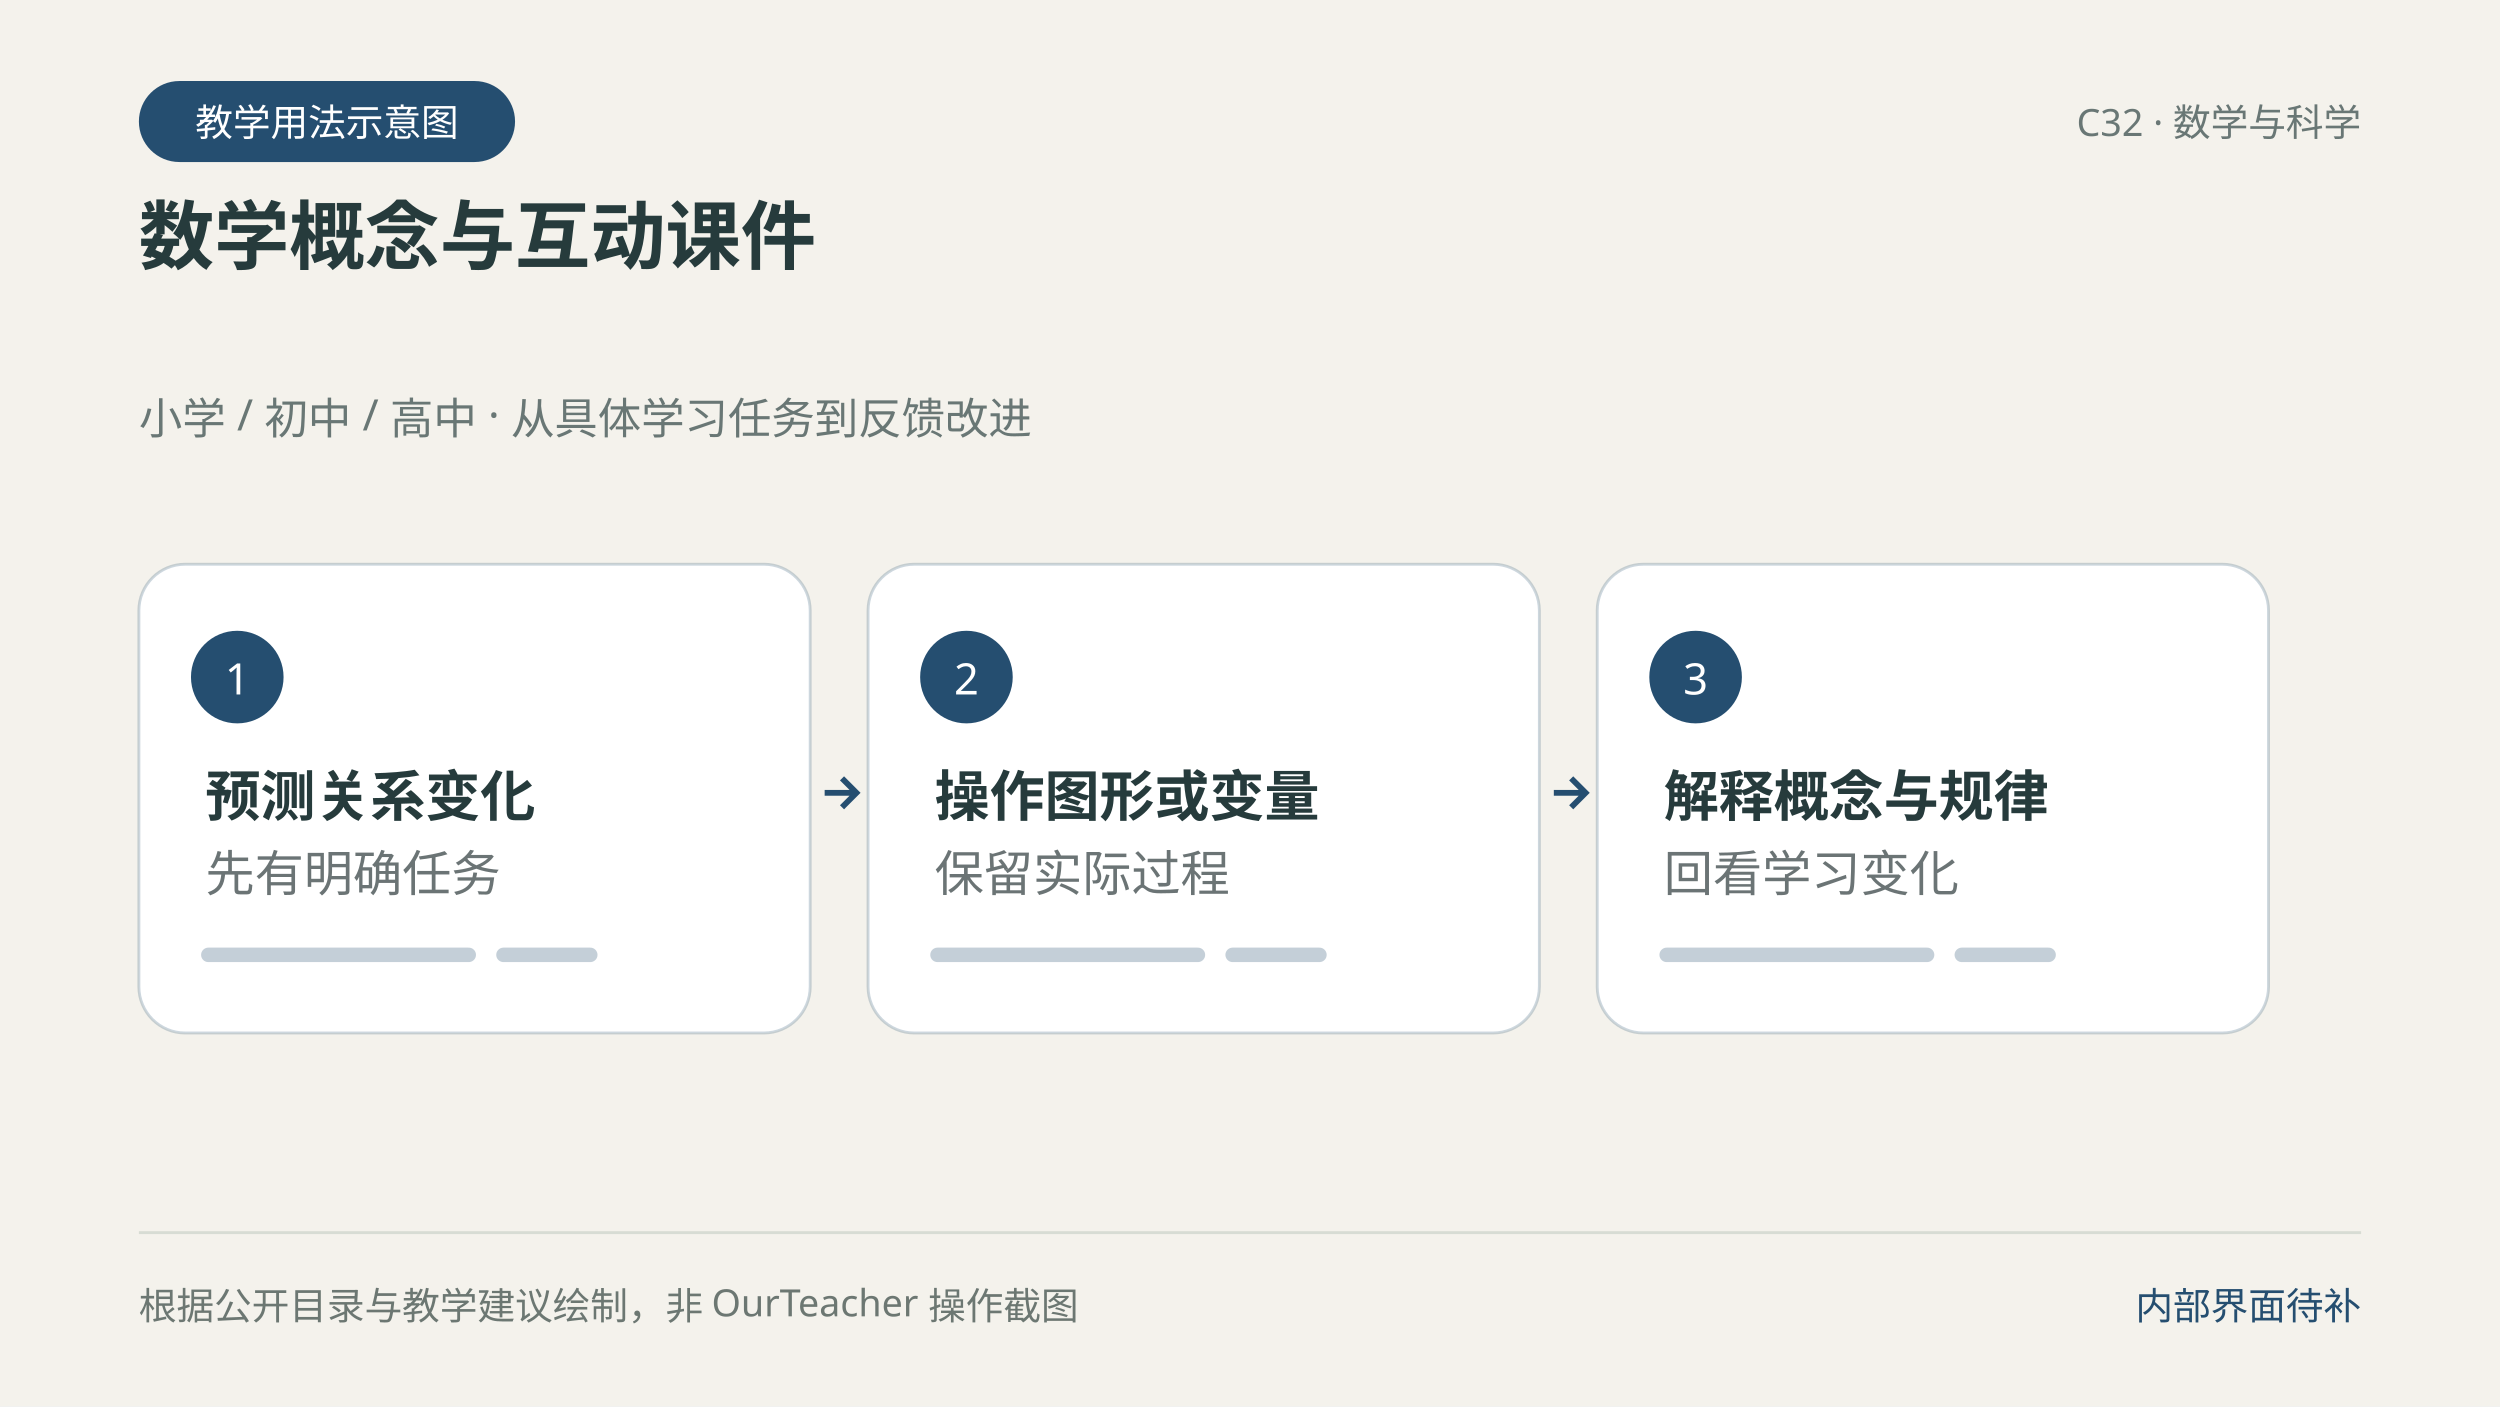
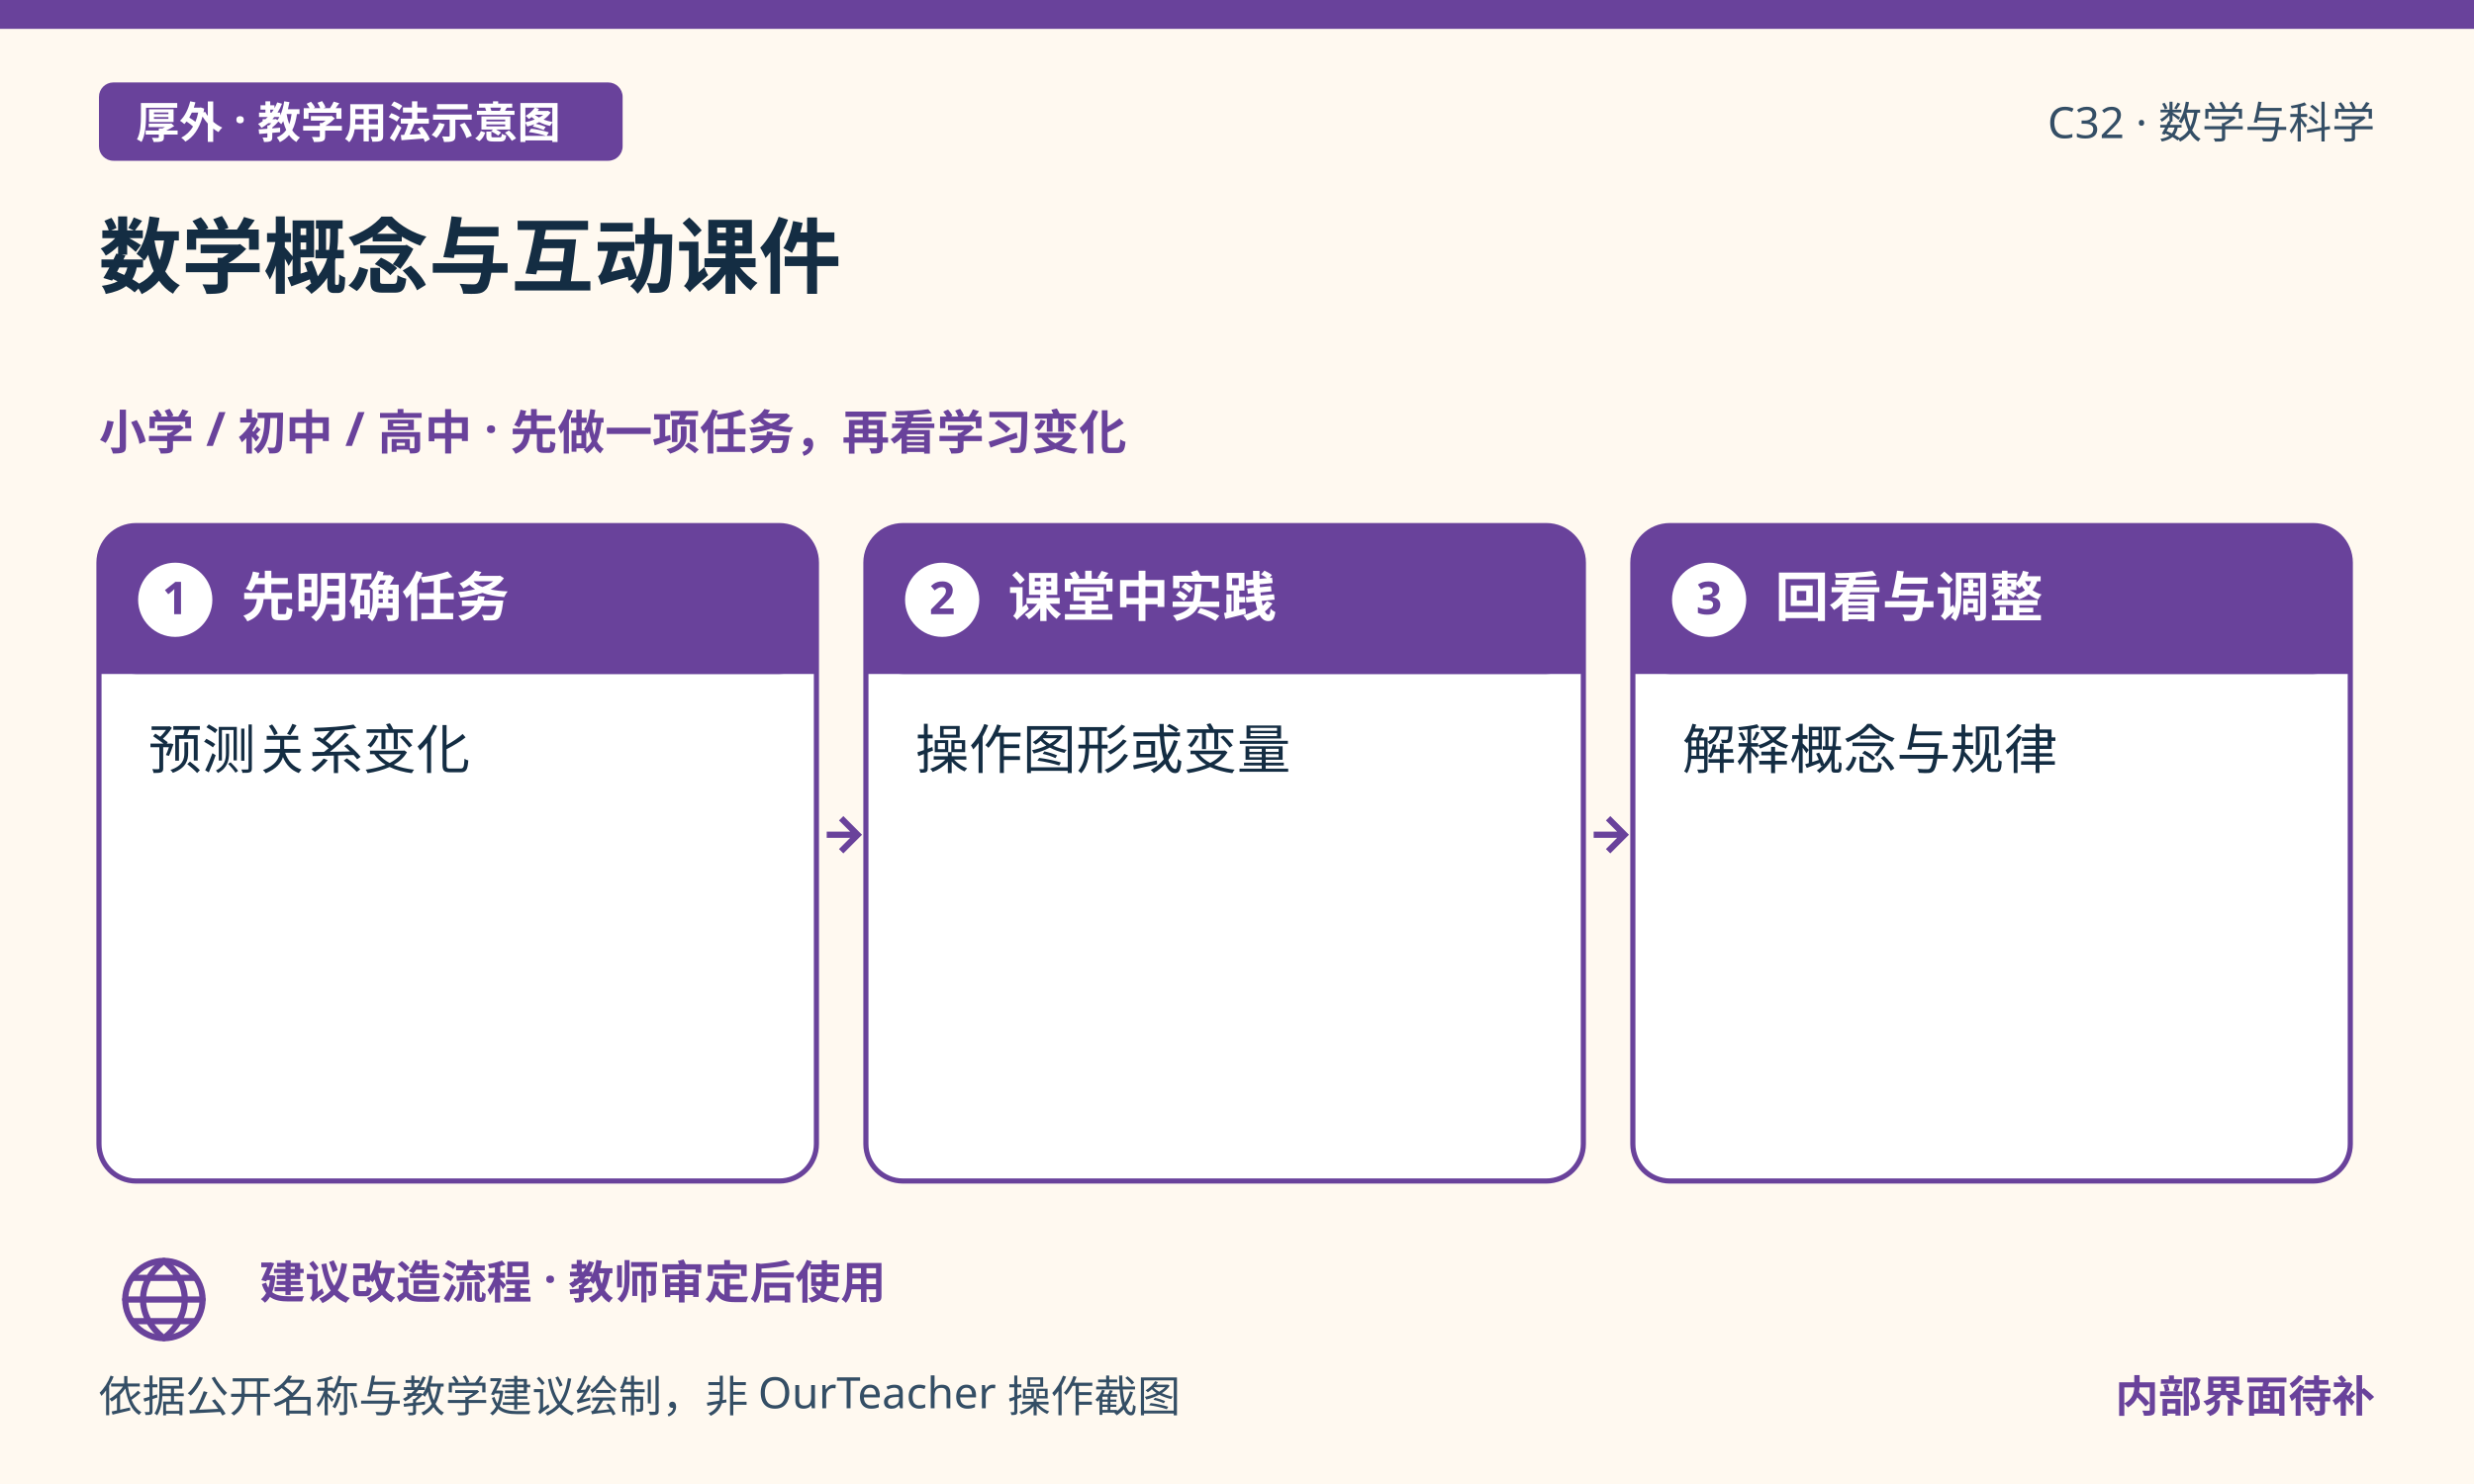
- <svg xmlns="http://www.w3.org/2000/svg" width="864" height="486" viewBox="0 0 864 486" role="img" aria-label="数学概念与互动课件教学用法示意图">
-   <rect width="864" height="486" fill="#f4f2ec" />
-   <g font-family="Microsoft YaHei" fill="#263b3c">
-     <rect x="48" y="28" width="130" height="28" rx="14" fill="#254e70" />
-     <text x="113" y="47" text-anchor="middle" fill="white" font-size="13">教学用法示意图</text>
-     <text x="816" y="47" text-anchor="end" font-size="13" fill="#697775">C32 · 数学与科学</text>
-     <text x="48" y="91" font-size="26" font-weight="700">数学概念与互动课件</text>
-     <text x="48" y="150" font-size="15" fill="#697775">小学 / 初中 / 高中 · 从具体学习任务到反馈改进</text>
+ <svg xmlns="http://www.w3.org/2000/svg" width="1200" height="720" viewBox="0 0 1200 720" role="img" aria-label="数学概念与互动课件：厚外教学用法示意图，非产品截图">
+   <rect width="1200" height="720" fill="#fff9f0" />
+   <rect width="1200" height="14" fill="#69429b" />
+   <g font-family="Microsoft YaHei" fill="#142d43">
+     <rect x="48" y="40" width="254" height="38" rx="7" fill="#69429b" />
+     <text x="66" y="67" font-size="21" font-weight="700" fill="white">厚外 · 教学用法示意图</text>
+     <text x="1152" y="67" text-anchor="end" font-size="21" fill="#344e65">C32 · 数学与科学</text>
+     <text x="48" y="139" font-size="40" font-weight="700" fill="#142d43">数学概念与互动课件</text>
+     <text x="48" y="218" font-size="23" font-weight="700" fill="#69429b">小学 / 初中 / 高中 · 先做一项任务，再看学习变化</text>
    <g>
-       <rect x="48" y="195" width="232" height="162" rx="16" fill="white" stroke="#254e70" stroke-opacity=".23" />
-       <circle cx="82" cy="234" r="16" fill="#254e70" />
-       <text x="82" y="240" text-anchor="middle" fill="white" font-size="15">1</text>
-       <text x="71" y="282" font-size="19" font-weight="700">预测关系变化</text>
-       <text x="71" y="308" font-size="17" fill="#6b7475">先有明确任务</text>
-       <path d="M 72 330 h 90 m 12 0 h 30" stroke="#254e70" stroke-opacity=".27" stroke-width="5" stroke-linecap="round" />
+       <rect x="48" y="255" width="348" height="318" rx="18" fill="#ffffff" stroke="#69429b" stroke-width="2.5" />
+       <rect x="48" y="255" width="348" height="72" rx="18" fill="#69429b" />
+       <rect x="48" y="291" width="348" height="36" fill="#69429b" />
+       <circle cx="85" cy="291" r="18" fill="white" />
+       <text x="85" y="298" text-anchor="middle" font-size="22" font-weight="700" fill="#69429b">1</text>
+       <text x="117" y="299" font-size="26" font-weight="700" fill="white">先明确任务</text>
+       <text x="72" y="373" font-size="26" font-weight="400" fill="#142d43">预测关系变化</text>
    </g>
-     <path d="M 285 274 h 10 m -4 -5 l 5 5 -5 5" fill="none" stroke="#254e70" stroke-width="2" />
+     <path d="M401 405 H415 M408 397 L416 405 L408 413" fill="none" stroke="#69429b" stroke-width="3" />
    <g>
-       <rect x="300" y="195" width="232" height="162" rx="16" fill="white" stroke="#254e70" stroke-opacity=".23" />
-       <circle cx="334" cy="234" r="16" fill="#254e70" />
-       <text x="334" y="240" text-anchor="middle" fill="white" font-size="15">2</text>
-       <text x="323" y="282" font-size="19" font-weight="700">操作图形或变量</text>
-       <text x="323" y="308" font-size="17" fill="#6b7475">保留实际过程</text>
-       <path d="M 324 330 h 90 m 12 0 h 30" stroke="#254e70" stroke-opacity=".27" stroke-width="5" stroke-linecap="round" />
+       <rect x="420" y="255" width="348" height="318" rx="18" fill="#ffffff" stroke="#69429b" stroke-width="2.5" />
+       <rect x="420" y="255" width="348" height="72" rx="18" fill="#69429b" />
+       <rect x="420" y="291" width="348" height="36" fill="#69429b" />
+       <circle cx="457" cy="291" r="18" fill="white" />
+       <text x="457" y="298" text-anchor="middle" font-size="22" font-weight="700" fill="#69429b">2</text>
+       <text x="489" y="299" font-size="26" font-weight="700" fill="white">课堂中实践</text>
+       <text x="444" y="373" font-size="26" font-weight="400" fill="#142d43">操作图形或变量</text>
    </g>
-     <path d="M 537 274 h 10 m -4 -5 l 5 5 -5 5" fill="none" stroke="#254e70" stroke-width="2" />
+     <path d="M773 405 H787 M780 397 L788 405 L780 413" fill="none" stroke="#69429b" stroke-width="3" />
    <g>
-       <rect x="552" y="195" width="232" height="162" rx="16" fill="white" stroke="#254e70" stroke-opacity=".23" />
-       <circle cx="586" cy="234" r="16" fill="#254e70" />
-       <text x="586" y="240" text-anchor="middle" fill="white" font-size="15">3</text>
-       <text x="575" y="282" font-size="19" font-weight="700">解释概念与规律</text>
-       <text x="575" y="308" font-size="17" fill="#6b7475">回看学习变化</text>
-       <path d="M 576 330 h 90 m 12 0 h 30" stroke="#254e70" stroke-opacity=".27" stroke-width="5" stroke-linecap="round" />
+       <rect x="792" y="255" width="348" height="318" rx="18" fill="#ffffff" stroke="#69429b" stroke-width="2.5" />
+       <rect x="792" y="255" width="348" height="72" rx="18" fill="#69429b" />
+       <rect x="792" y="291" width="348" height="36" fill="#69429b" />
+       <circle cx="829" cy="291" r="18" fill="white" />
+       <text x="829" y="298" text-anchor="middle" font-size="22" font-weight="700" fill="#69429b">3</text>
+       <text x="861" y="299" font-size="26" font-weight="700" fill="white">回看与调整</text>
+       <text x="816" y="373" font-size="26" font-weight="400" fill="#142d43">解释概念与规律</text>
    </g>
-     <path d="M48 426 H816" stroke="#d7dcd4" />
-     <text x="48" y="456" font-size="13" fill="#6c7772">根据公开目录与教学建议绘制，非 OurTeacher 操作截图</text>
-     <text x="816" y="456" text-anchor="end" font-size="13" fill="#254e70">内部界面待补</text>
+     <g transform="translate(48,608) scale(.75)">
+       <g fill="none" stroke="#69429b" stroke-width="4" stroke-linecap="round" stroke-linejoin="round">
+         <circle cx="42" cy="30" r="25" />
+         <path d="M17 30 H67 M42 5 C24 19 24 41 42 55 M42 5 C60 19 60 41 42 55 M22 16 H62 M22 44 H62" />
+       </g>
+     </g>
+     <text x="126" y="630" font-size="22" font-weight="700" fill="#69429b">建议改造流程 · 教师审定后使用</text>
+     <text x="48" y="685" font-size="21" fill="#344e65">依据公开名称与教学建议绘制，非 OurTeacher 操作截图</text>
+     <text x="1152" y="685" text-anchor="end" font-size="21" font-weight="700" fill="#69429b">内部界面待补</text>
  </g>
</svg>
